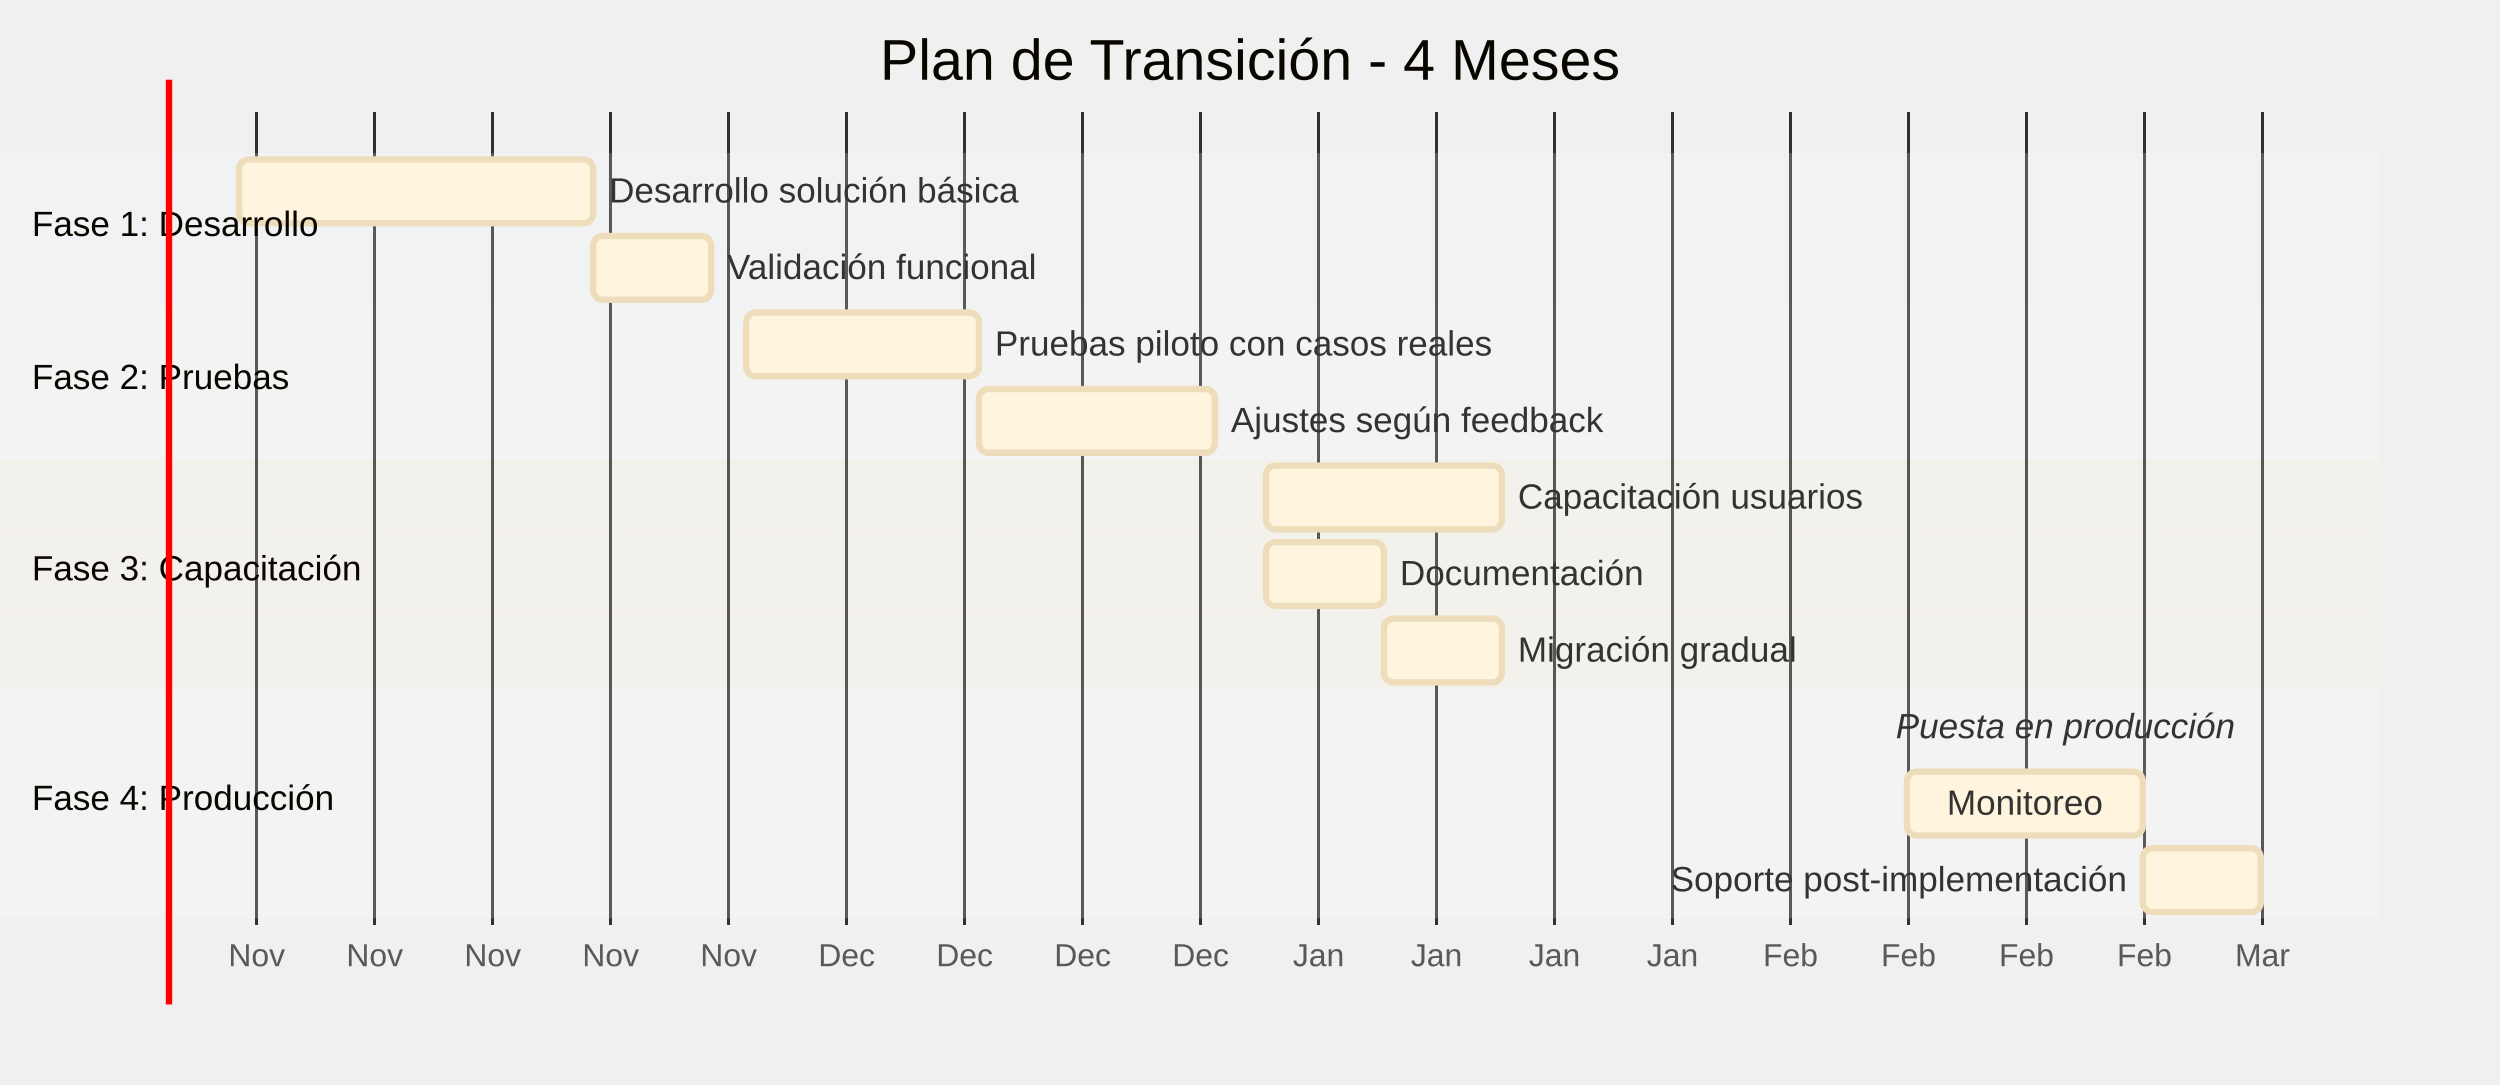
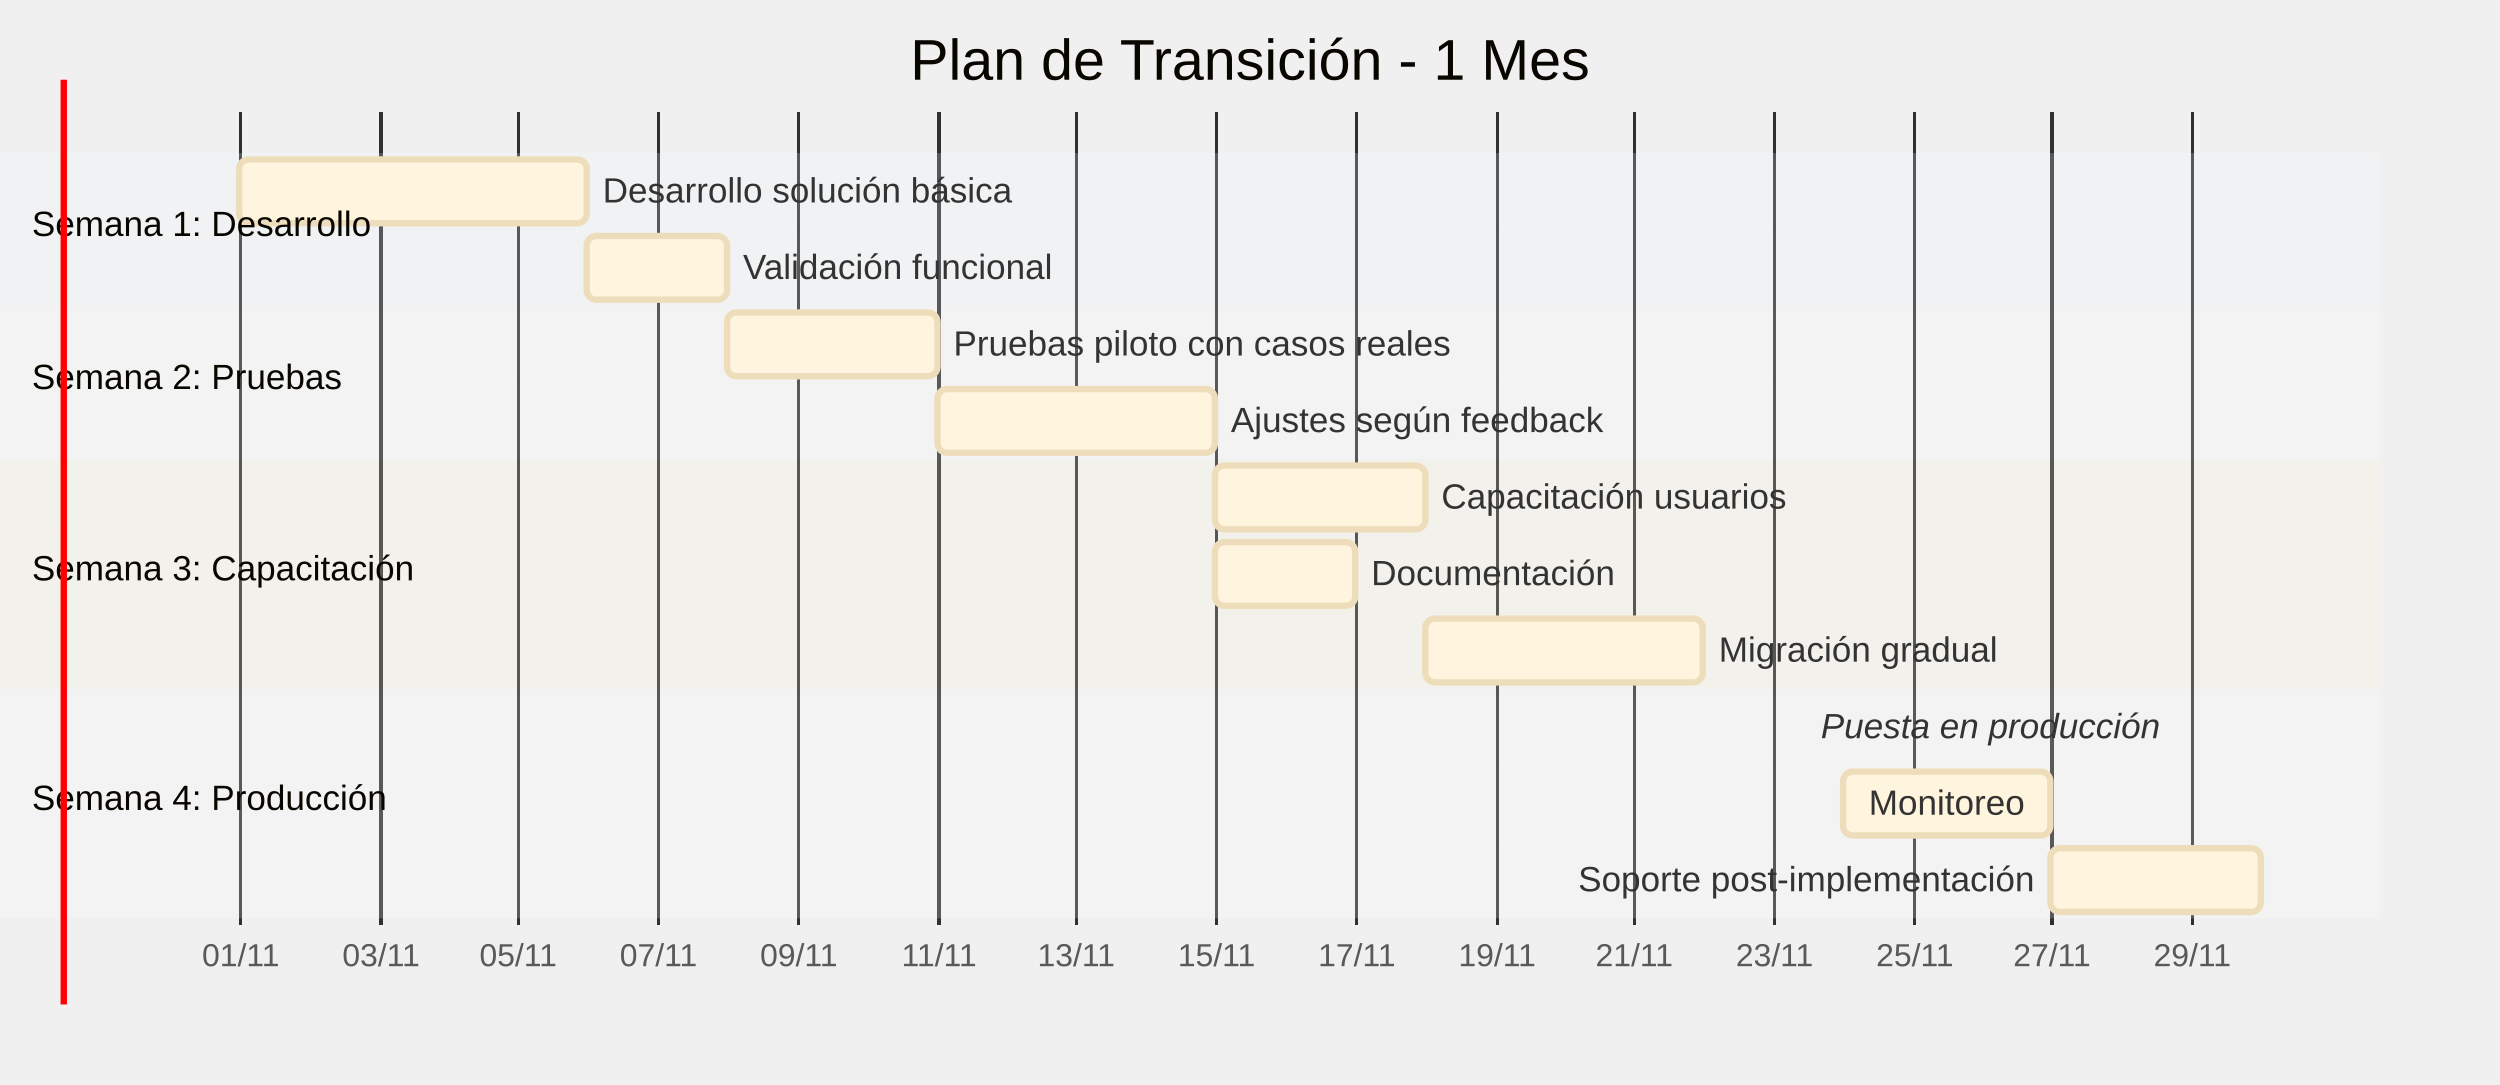
<svg xmlns="http://www.w3.org/2000/svg" id="my-svg" width="100%" viewBox="0 0 784 340" style="max-width: 784px; background-color: white;" role="graphics-document document" aria-roledescription="gantt">
  <style>#my-svg{font-family:"trebuchet ms",verdana,arial,sans-serif;font-size:16px;fill:#333;}@keyframes edge-animation-frame{from{stroke-dashoffset:0;}}@keyframes dash{to{stroke-dashoffset:0;}}#my-svg .edge-animation-slow{stroke-dasharray:9,5!important;stroke-dashoffset:900;animation:dash 50s linear infinite;stroke-linecap:round;}#my-svg .edge-animation-fast{stroke-dasharray:9,5!important;stroke-dashoffset:900;animation:dash 20s linear infinite;stroke-linecap:round;}#my-svg .error-icon{fill:hsl(220.588, 100%, 98.333%);}#my-svg .error-text{fill:rgb(8.5, 5.75, 0);stroke:rgb(8.5, 5.75, 0);}#my-svg .edge-thickness-normal{stroke-width:1px;}#my-svg .edge-thickness-thick{stroke-width:3.5px;}#my-svg .edge-pattern-solid{stroke-dasharray:0;}#my-svg .edge-thickness-invisible{stroke-width:0;fill:none;}#my-svg .edge-pattern-dashed{stroke-dasharray:3;}#my-svg .edge-pattern-dotted{stroke-dasharray:2;}#my-svg .marker{fill:#0b0b0b;stroke:#0b0b0b;}#my-svg .marker.cross{stroke:#0b0b0b;}#my-svg svg{font-family:"trebuchet ms",verdana,arial,sans-serif;font-size:16px;}#my-svg p{margin:0;}#my-svg .mermaid-main-font{font-family:"trebuchet ms",verdana,arial,sans-serif;}#my-svg .exclude-range{fill:#eeeeee;}#my-svg .section{stroke:none;opacity:0.2;}#my-svg .section0{fill:hsl(220.588, 100%, 98.333%);}#my-svg .section2{fill:#fff4dd;}#my-svg .section1,#my-svg .section3{fill:white;opacity:0.2;}#my-svg .sectionTitle0{fill:rgb(8.5, 5.75, 0);}#my-svg .sectionTitle1{fill:rgb(8.5, 5.75, 0);}#my-svg .sectionTitle2{fill:rgb(8.5, 5.75, 0);}#my-svg .sectionTitle3{fill:rgb(8.5, 5.75, 0);}#my-svg .sectionTitle{text-anchor:start;font-family:"trebuchet ms",verdana,arial,sans-serif;}#my-svg .grid .tick{stroke:lightgrey;opacity:0.8;shape-rendering:crispEdges;}#my-svg .grid .tick text{font-family:"trebuchet ms",verdana,arial,sans-serif;fill:#333;}#my-svg .grid path{stroke-width:0;}#my-svg .today{fill:none;stroke:red;stroke-width:2px;}#my-svg .task{stroke-width:2;}#my-svg .taskText{text-anchor:middle;font-family:"trebuchet ms",verdana,arial,sans-serif;}#my-svg .taskTextOutsideRight{fill:#333;text-anchor:start;font-family:"trebuchet ms",verdana,arial,sans-serif;}#my-svg .taskTextOutsideLeft{fill:#333;text-anchor:end;}#my-svg .task.clickable{cursor:pointer;}#my-svg .taskText.clickable{cursor:pointer;fill:#003163!important;font-weight:bold;}#my-svg .taskTextOutsideLeft.clickable{cursor:pointer;fill:#003163!important;font-weight:bold;}#my-svg .taskTextOutsideRight.clickable{cursor:pointer;fill:#003163!important;font-weight:bold;}#my-svg .taskText0,#my-svg .taskText1,#my-svg .taskText2,#my-svg .taskText3{fill:#333;}#my-svg .task0,#my-svg .task1,#my-svg .task2,#my-svg .task3{fill:#fff4dd;stroke:hsl(40.588, 60%, 83.333%);}#my-svg .taskTextOutside0,#my-svg .taskTextOutside2{fill:#333;}#my-svg .taskTextOutside1,#my-svg .taskTextOutside3{fill:#333;}#my-svg .active0,#my-svg .active1,#my-svg .active2,#my-svg .active3{fill:hsl(40.588, 100%, 100%);stroke:#fff4dd;}#my-svg .activeText0,#my-svg .activeText1,#my-svg .activeText2,#my-svg .activeText3{fill:#333!important;}#my-svg .done0,#my-svg .done1,#my-svg .done2,#my-svg .done3{stroke:grey;fill:lightgrey;stroke-width:2;}#my-svg .doneText0,#my-svg .doneText1,#my-svg .doneText2,#my-svg .doneText3{fill:#333!important;}#my-svg .crit0,#my-svg .crit1,#my-svg .crit2,#my-svg .crit3{stroke:#ff8888;fill:red;stroke-width:2;}#my-svg .activeCrit0,#my-svg .activeCrit1,#my-svg .activeCrit2,#my-svg .activeCrit3{stroke:#ff8888;fill:hsl(40.588, 100%, 100%);stroke-width:2;}#my-svg .doneCrit0,#my-svg .doneCrit1,#my-svg .doneCrit2,#my-svg .doneCrit3{stroke:#ff8888;fill:lightgrey;stroke-width:2;cursor:pointer;shape-rendering:crispEdges;}#my-svg .milestone{transform:rotate(45deg) scale(0.8,0.8);}#my-svg .milestoneText{font-style:italic;}#my-svg .doneCritText0,#my-svg .doneCritText1,#my-svg .doneCritText2,#my-svg .doneCritText3{fill:#333!important;}#my-svg .vert{stroke:navy;}#my-svg .vertText{font-size:15px;text-anchor:middle;fill:navy!important;}#my-svg .activeCritText0,#my-svg .activeCritText1,#my-svg .activeCritText2,#my-svg .activeCritText3{fill:#333!important;}#my-svg .titleText{text-anchor:middle;font-size:18px;fill:rgb(8.5, 5.75, 0);font-family:"trebuchet ms",verdana,arial,sans-serif;}#my-svg :root{--mermaid-font-family:"trebuchet ms",verdana,arial,sans-serif;}</style>
  <g />
  <g class="grid" transform="translate(75, 290)" fill="none" font-size="10" font-family="sans-serif" text-anchor="middle">
    <path class="domain" stroke="currentColor" d="M0.5,-255V0.5H634.5V-255" />
-     <g class="tick" opacity="1" transform="translate(5.5,0)">
+     <g class="tick" opacity="1" transform="translate(0.5,0)">
      <line stroke="currentColor" y2="-255" />
-       <text fill="#000" y="3" dy="1em" stroke="none" font-size="10" style="text-anchor: middle;">Nov</text>
+       <text fill="#000" y="3" dy="1em" stroke="none" font-size="10" style="text-anchor: middle;">01/11</text>
    </g>
-     <g class="tick" opacity="1" transform="translate(42.5,0)">
+     <g class="tick" opacity="1" transform="translate(44.5,0)">
      <line stroke="currentColor" y2="-255" />
-       <text fill="#000" y="3" dy="1em" stroke="none" font-size="10" style="text-anchor: middle;">Nov</text>
+       <text fill="#000" y="3" dy="1em" stroke="none" font-size="10" style="text-anchor: middle;">03/11</text>
    </g>
-     <g class="tick" opacity="1" transform="translate(79.5,0)">
+     <g class="tick" opacity="1" transform="translate(87.5,0)">
      <line stroke="currentColor" y2="-255" />
-       <text fill="#000" y="3" dy="1em" stroke="none" font-size="10" style="text-anchor: middle;">Nov</text>
+       <text fill="#000" y="3" dy="1em" stroke="none" font-size="10" style="text-anchor: middle;">05/11</text>
    </g>
-     <g class="tick" opacity="1" transform="translate(116.5,0)">
+     <g class="tick" opacity="1" transform="translate(131.5,0)">
      <line stroke="currentColor" y2="-255" />
-       <text fill="#000" y="3" dy="1em" stroke="none" font-size="10" style="text-anchor: middle;">Nov</text>
+       <text fill="#000" y="3" dy="1em" stroke="none" font-size="10" style="text-anchor: middle;">07/11</text>
    </g>
-     <g class="tick" opacity="1" transform="translate(153.5,0)">
+     <g class="tick" opacity="1" transform="translate(175.5,0)">
      <line stroke="currentColor" y2="-255" />
-       <text fill="#000" y="3" dy="1em" stroke="none" font-size="10" style="text-anchor: middle;">Nov</text>
+       <text fill="#000" y="3" dy="1em" stroke="none" font-size="10" style="text-anchor: middle;">09/11</text>
    </g>
-     <g class="tick" opacity="1" transform="translate(190.5,0)">
+     <g class="tick" opacity="1" transform="translate(219.5,0)">
      <line stroke="currentColor" y2="-255" />
-       <text fill="#000" y="3" dy="1em" stroke="none" font-size="10" style="text-anchor: middle;">Dec</text>
+       <text fill="#000" y="3" dy="1em" stroke="none" font-size="10" style="text-anchor: middle;">11/11</text>
    </g>
-     <g class="tick" opacity="1" transform="translate(227.5,0)">
+     <g class="tick" opacity="1" transform="translate(262.5,0)">
      <line stroke="currentColor" y2="-255" />
-       <text fill="#000" y="3" dy="1em" stroke="none" font-size="10" style="text-anchor: middle;">Dec</text>
+       <text fill="#000" y="3" dy="1em" stroke="none" font-size="10" style="text-anchor: middle;">13/11</text>
    </g>
-     <g class="tick" opacity="1" transform="translate(264.5,0)">
+     <g class="tick" opacity="1" transform="translate(306.5,0)">
      <line stroke="currentColor" y2="-255" />
-       <text fill="#000" y="3" dy="1em" stroke="none" font-size="10" style="text-anchor: middle;">Dec</text>
+       <text fill="#000" y="3" dy="1em" stroke="none" font-size="10" style="text-anchor: middle;">15/11</text>
    </g>
-     <g class="tick" opacity="1" transform="translate(301.5,0)">
+     <g class="tick" opacity="1" transform="translate(350.5,0)">
      <line stroke="currentColor" y2="-255" />
-       <text fill="#000" y="3" dy="1em" stroke="none" font-size="10" style="text-anchor: middle;">Dec</text>
+       <text fill="#000" y="3" dy="1em" stroke="none" font-size="10" style="text-anchor: middle;">17/11</text>
    </g>
-     <g class="tick" opacity="1" transform="translate(338.5,0)">
+     <g class="tick" opacity="1" transform="translate(394.5,0)">
      <line stroke="currentColor" y2="-255" />
-       <text fill="#000" y="3" dy="1em" stroke="none" font-size="10" style="text-anchor: middle;">Jan</text>
+       <text fill="#000" y="3" dy="1em" stroke="none" font-size="10" style="text-anchor: middle;">19/11</text>
    </g>
-     <g class="tick" opacity="1" transform="translate(375.5,0)">
+     <g class="tick" opacity="1" transform="translate(437.5,0)">
      <line stroke="currentColor" y2="-255" />
-       <text fill="#000" y="3" dy="1em" stroke="none" font-size="10" style="text-anchor: middle;">Jan</text>
+       <text fill="#000" y="3" dy="1em" stroke="none" font-size="10" style="text-anchor: middle;">21/11</text>
    </g>
-     <g class="tick" opacity="1" transform="translate(412.5,0)">
+     <g class="tick" opacity="1" transform="translate(481.5,0)">
      <line stroke="currentColor" y2="-255" />
-       <text fill="#000" y="3" dy="1em" stroke="none" font-size="10" style="text-anchor: middle;">Jan</text>
+       <text fill="#000" y="3" dy="1em" stroke="none" font-size="10" style="text-anchor: middle;">23/11</text>
    </g>
-     <g class="tick" opacity="1" transform="translate(449.5,0)">
+     <g class="tick" opacity="1" transform="translate(525.5,0)">
      <line stroke="currentColor" y2="-255" />
-       <text fill="#000" y="3" dy="1em" stroke="none" font-size="10" style="text-anchor: middle;">Jan</text>
+       <text fill="#000" y="3" dy="1em" stroke="none" font-size="10" style="text-anchor: middle;">25/11</text>
    </g>
-     <g class="tick" opacity="1" transform="translate(486.5,0)">
+     <g class="tick" opacity="1" transform="translate(568.5,0)">
      <line stroke="currentColor" y2="-255" />
-       <text fill="#000" y="3" dy="1em" stroke="none" font-size="10" style="text-anchor: middle;">Feb</text>
+       <text fill="#000" y="3" dy="1em" stroke="none" font-size="10" style="text-anchor: middle;">27/11</text>
    </g>
-     <g class="tick" opacity="1" transform="translate(523.5,0)">
+     <g class="tick" opacity="1" transform="translate(612.5,0)">
      <line stroke="currentColor" y2="-255" />
-       <text fill="#000" y="3" dy="1em" stroke="none" font-size="10" style="text-anchor: middle;">Feb</text>
-     </g>
-     <g class="tick" opacity="1" transform="translate(560.5,0)">
-       <line stroke="currentColor" y2="-255" />
-       <text fill="#000" y="3" dy="1em" stroke="none" font-size="10" style="text-anchor: middle;">Feb</text>
-     </g>
-     <g class="tick" opacity="1" transform="translate(597.5,0)">
-       <line stroke="currentColor" y2="-255" />
-       <text fill="#000" y="3" dy="1em" stroke="none" font-size="10" style="text-anchor: middle;">Feb</text>
-     </g>
-     <g class="tick" opacity="1" transform="translate(634.5,0)">
-       <line stroke="currentColor" y2="-255" />
-       <text fill="#000" y="3" dy="1em" stroke="none" font-size="10" style="text-anchor: middle;">Mar</text>
+       <text fill="#000" y="3" dy="1em" stroke="none" font-size="10" style="text-anchor: middle;">29/11</text>
    </g>
  </g>
  <g>
    <rect x="0" y="48" width="746.5" height="24" class="section section0" />
    <rect x="0" y="72" width="746.5" height="24" class="section section0" />
    <rect x="0" y="96" width="746.5" height="24" class="section section1" />
    <rect x="0" y="120" width="746.5" height="24" class="section section1" />
    <rect x="0" y="144" width="746.5" height="24" class="section section2" />
    <rect x="0" y="168" width="746.5" height="24" class="section section2" />
    <rect x="0" y="192" width="746.5" height="24" class="section section2" />
    <rect x="0" y="216" width="746.5" height="24" class="section section3" />
    <rect x="0" y="240" width="746.5" height="24" class="section section3" />
    <rect x="0" y="264" width="746.5" height="24" class="section section3" />
  </g>
  <g>
-     <rect id="f1a" rx="3" ry="3" x="75" y="50" width="111" height="20" transform-origin="130.5px 60px" class="task task0" />
-     <rect id="f1b" rx="3" ry="3" x="186" y="74" width="37" height="20" transform-origin="204.5px 84px" class="task task0" />
-     <rect id="f2a" rx="3" ry="3" x="234" y="98" width="73" height="20" transform-origin="270.5px 108px" class="task task1" />
-     <rect id="f2b" rx="3" ry="3" x="307" y="122" width="74" height="20" transform-origin="344px 132px" class="task task1" />
-     <rect id="f3a" rx="3" ry="3" x="397" y="146" width="74" height="20" transform-origin="434px 156px" class="task task2" />
-     <rect id="f3b" rx="3" ry="3" x="397" y="170" width="37" height="20" transform-origin="415.5px 180px" class="task task2" />
-     <rect id="f3c" rx="3" ry="3" x="434" y="194" width="37" height="20" transform-origin="452.5px 204px" class="task task2" />
-     <rect id="f4a" rx="3" ry="3" x="569.5" y="218" width="20" height="20" transform-origin="579.5px 228px" class="task milestone  task3" />
-     <rect id="f4b" rx="3" ry="3" x="598" y="242" width="74" height="20" transform-origin="635px 252px" class="task task3" />
-     <rect id="f4c" rx="3" ry="3" x="672" y="266" width="37" height="20" transform-origin="690.5px 276px" class="task task3" />
-     <text id="f1a-text" font-size="11" x="191" y="63.5" class="taskTextOutsideRight taskTextOutside0  width-127.49951171875">Desarrollo solución básica           </text>
-     <text id="f1b-text" font-size="11" x="228" y="87.5" class="taskTextOutsideRight taskTextOutside0  width-100.83642578125">Validación funcional                 </text>
-     <text id="f2a-text" font-size="11" x="312" y="111.5" class="taskTextOutsideRight taskTextOutside1  width-153.88671875">Pruebas piloto con casos reales      </text>
+     <rect id="f1a" rx="3" ry="3" x="75" y="50" width="109" height="20" transform-origin="129.5px 60px" class="task task0" />
+     <rect id="f1b" rx="3" ry="3" x="184" y="74" width="44" height="20" transform-origin="206px 84px" class="task task0" />
+     <rect id="f2a" rx="3" ry="3" x="228" y="98" width="66" height="20" transform-origin="261px 108px" class="task task1" />
+     <rect id="f2b" rx="3" ry="3" x="294" y="122" width="87" height="20" transform-origin="337.5px 132px" class="task task1" />
+     <rect id="f3a" rx="3" ry="3" x="381" y="146" width="66" height="20" transform-origin="414px 156px" class="task task2" />
+     <rect id="f3b" rx="3" ry="3" x="381" y="170" width="44" height="20" transform-origin="403px 180px" class="task task2" />
+     <rect id="f3c" rx="3" ry="3" x="447" y="194" width="87" height="20" transform-origin="490.5px 204px" class="task task2" />
+     <rect id="f4a" rx="3" ry="3" x="546" y="218" width="20" height="20" transform-origin="556px 228px" class="task milestone  task3" />
+     <rect id="f4b" rx="3" ry="3" x="578" y="242" width="65" height="20" transform-origin="610.5px 252px" class="task task3" />
+     <rect id="f4c" rx="3" ry="3" x="643" y="266" width="66" height="20" transform-origin="676px 276px" class="task task3" />
+     <text id="f1a-text" font-size="11" x="189" y="63.5" class="taskTextOutsideRight taskTextOutside0  width-127.49951171875">Desarrollo solución básica           </text>
+     <text id="f1b-text" font-size="11" x="233" y="87.5" class="taskTextOutsideRight taskTextOutside0  width-100.83642578125">Validación funcional                 </text>
+     <text id="f2a-text" font-size="11" x="299" y="111.5" class="taskTextOutsideRight taskTextOutside1  width-153.88671875">Pruebas piloto con casos reales      </text>
    <text id="f2b-text" font-size="11" x="386" y="135.5" class="taskTextOutsideRight taskTextOutside1  width-116.9677734375">Ajustes según feedback               </text>
-     <text id="f3a-text" font-size="11" x="476" y="159.5" class="taskTextOutsideRight taskTextOutside2  width-107.36767578125">Capacitación usuarios                </text>
-     <text id="f3b-text" font-size="11" x="439" y="183.5" class="taskTextOutsideRight taskTextOutside2  width-75.890625">Documentación                        </text>
-     <text id="f3c-text" font-size="11" x="476" y="207.5" class="taskTextOutsideRight taskTextOutside2  width-88.8212890625">Migración gradual                    </text>
-     <text id="f4a-text" font-size="11" x="594.5" y="231.5" class="taskTextOutsideRight taskTextOutside3  milestoneText width-105.765625">Puesta en producción                 </text>
-     <text id="f4b-text" font-size="11" x="635" y="255.5" class="taskText taskText3  width-50.39306640625">Monitoreo                            </text>
-     <text id="f4c-text" font-size="11" x="667" y="279.5" class="taskTextOutsideLeft taskTextOutside3">Soporte post-implementación          </text>
+     <text id="f3a-text" font-size="11" x="452" y="159.5" class="taskTextOutsideRight taskTextOutside2  width-107.36767578125">Capacitación usuarios                </text>
+     <text id="f3b-text" font-size="11" x="430" y="183.5" class="taskTextOutsideRight taskTextOutside2  width-75.890625">Documentación                        </text>
+     <text id="f3c-text" font-size="11" x="539" y="207.5" class="taskTextOutsideRight taskTextOutside2  width-88.8212890625">Migración gradual                    </text>
+     <text id="f4a-text" font-size="11" x="571" y="231.5" class="taskTextOutsideRight taskTextOutside3  milestoneText width-105.765625">Puesta en producción                 </text>
+     <text id="f4b-text" font-size="11" x="610.5" y="255.5" class="taskText taskText3  width-50.39306640625">Monitoreo                            </text>
+     <text id="f4c-text" font-size="11" x="638" y="279.5" class="taskTextOutsideLeft taskTextOutside3">Soporte post-implementación          </text>
  </g>
  <g>
    <text dy="0em" x="10" y="74" font-size="11" class="sectionTitle sectionTitle0">
-       <tspan alignment-baseline="central" x="10">Fase 1: Desarrollo</tspan>
+       <tspan alignment-baseline="central" x="10">Semana 1: Desarrollo</tspan>
    </text>
    <text dy="0em" x="10" y="122" font-size="11" class="sectionTitle sectionTitle1">
-       <tspan alignment-baseline="central" x="10">Fase 2: Pruebas</tspan>
+       <tspan alignment-baseline="central" x="10">Semana 2: Pruebas</tspan>
    </text>
    <text dy="0em" x="10" y="182" font-size="11" class="sectionTitle sectionTitle2">
-       <tspan alignment-baseline="central" x="10">Fase 3: Capacitación</tspan>
+       <tspan alignment-baseline="central" x="10">Semana 3: Capacitación</tspan>
    </text>
    <text dy="0em" x="10" y="254" font-size="11" class="sectionTitle sectionTitle3">
-       <tspan alignment-baseline="central" x="10">Fase 4: Producción</tspan>
+       <tspan alignment-baseline="central" x="10">Semana 4: Producción</tspan>
    </text>
  </g>
  <g class="today">
-     <line x1="53" x2="53" y1="25" y2="315" class="today" />
+     <line x1="20" x2="20" y1="25" y2="315" class="today" />
  </g>
-   <text x="392" y="25" class="titleText">Plan de Transición - 4 Meses</text>
+   <text x="392" y="25" class="titleText">Plan de Transición - 1 Mes</text>
</svg>
